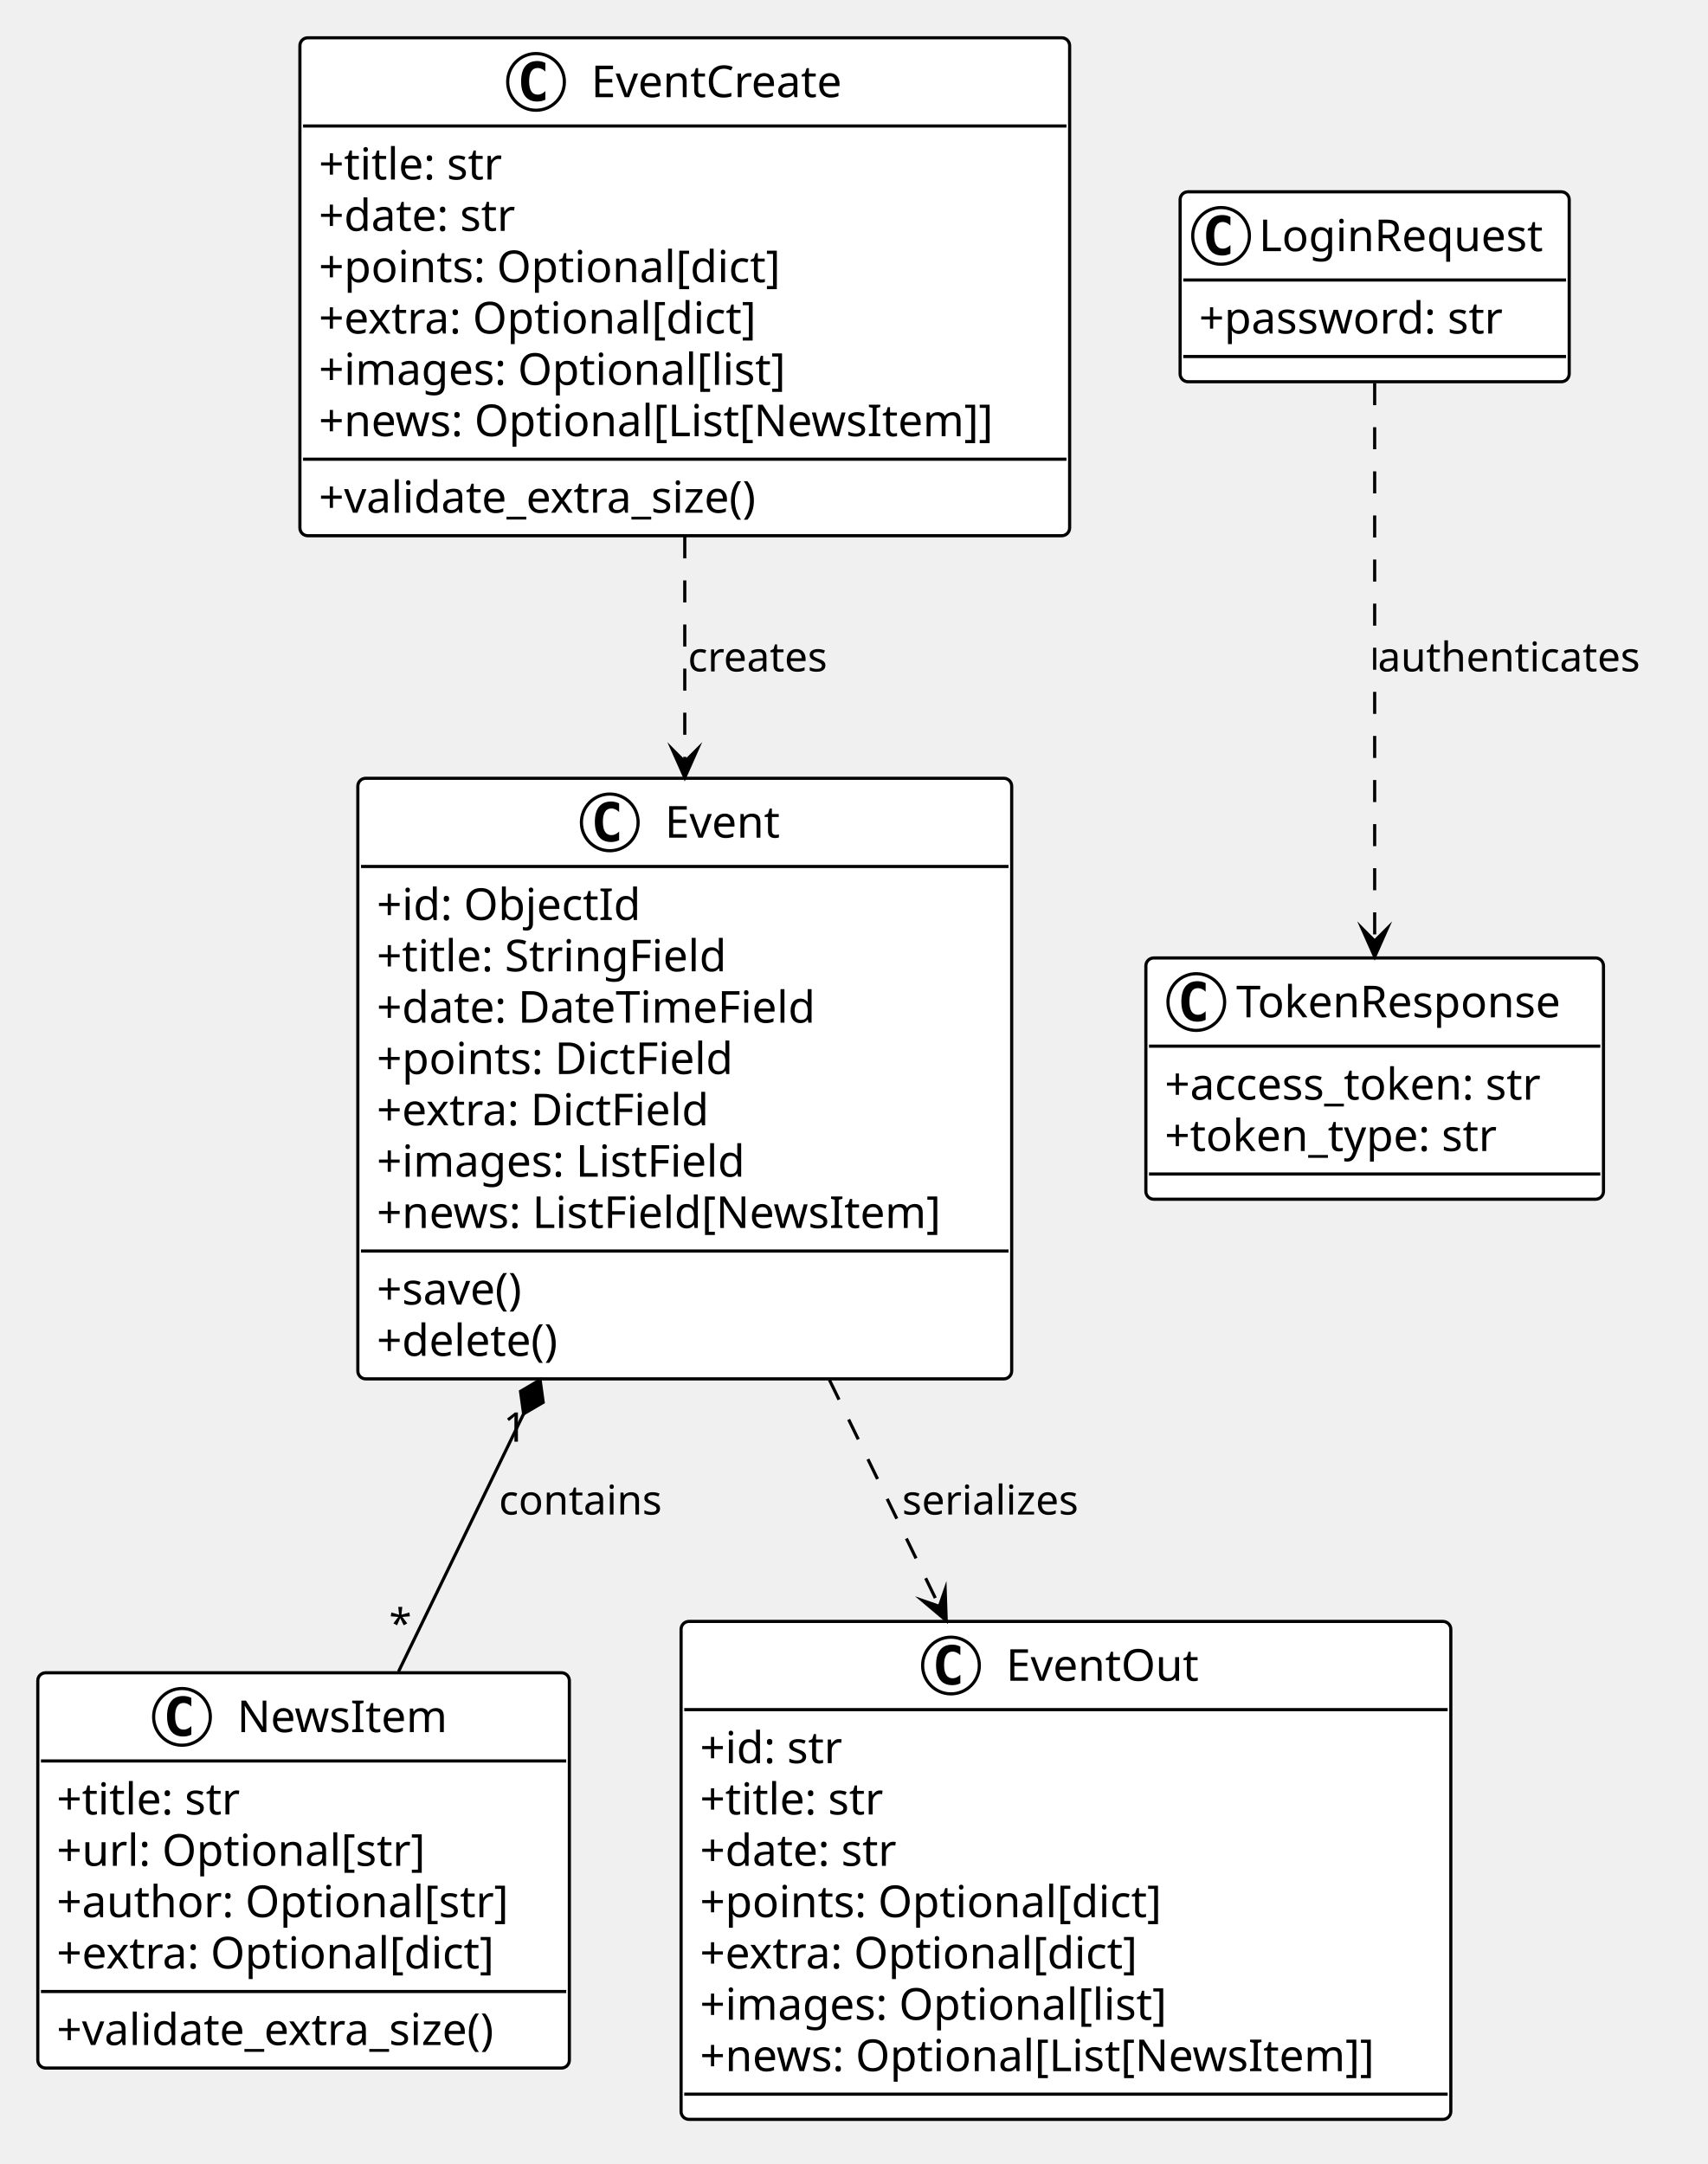
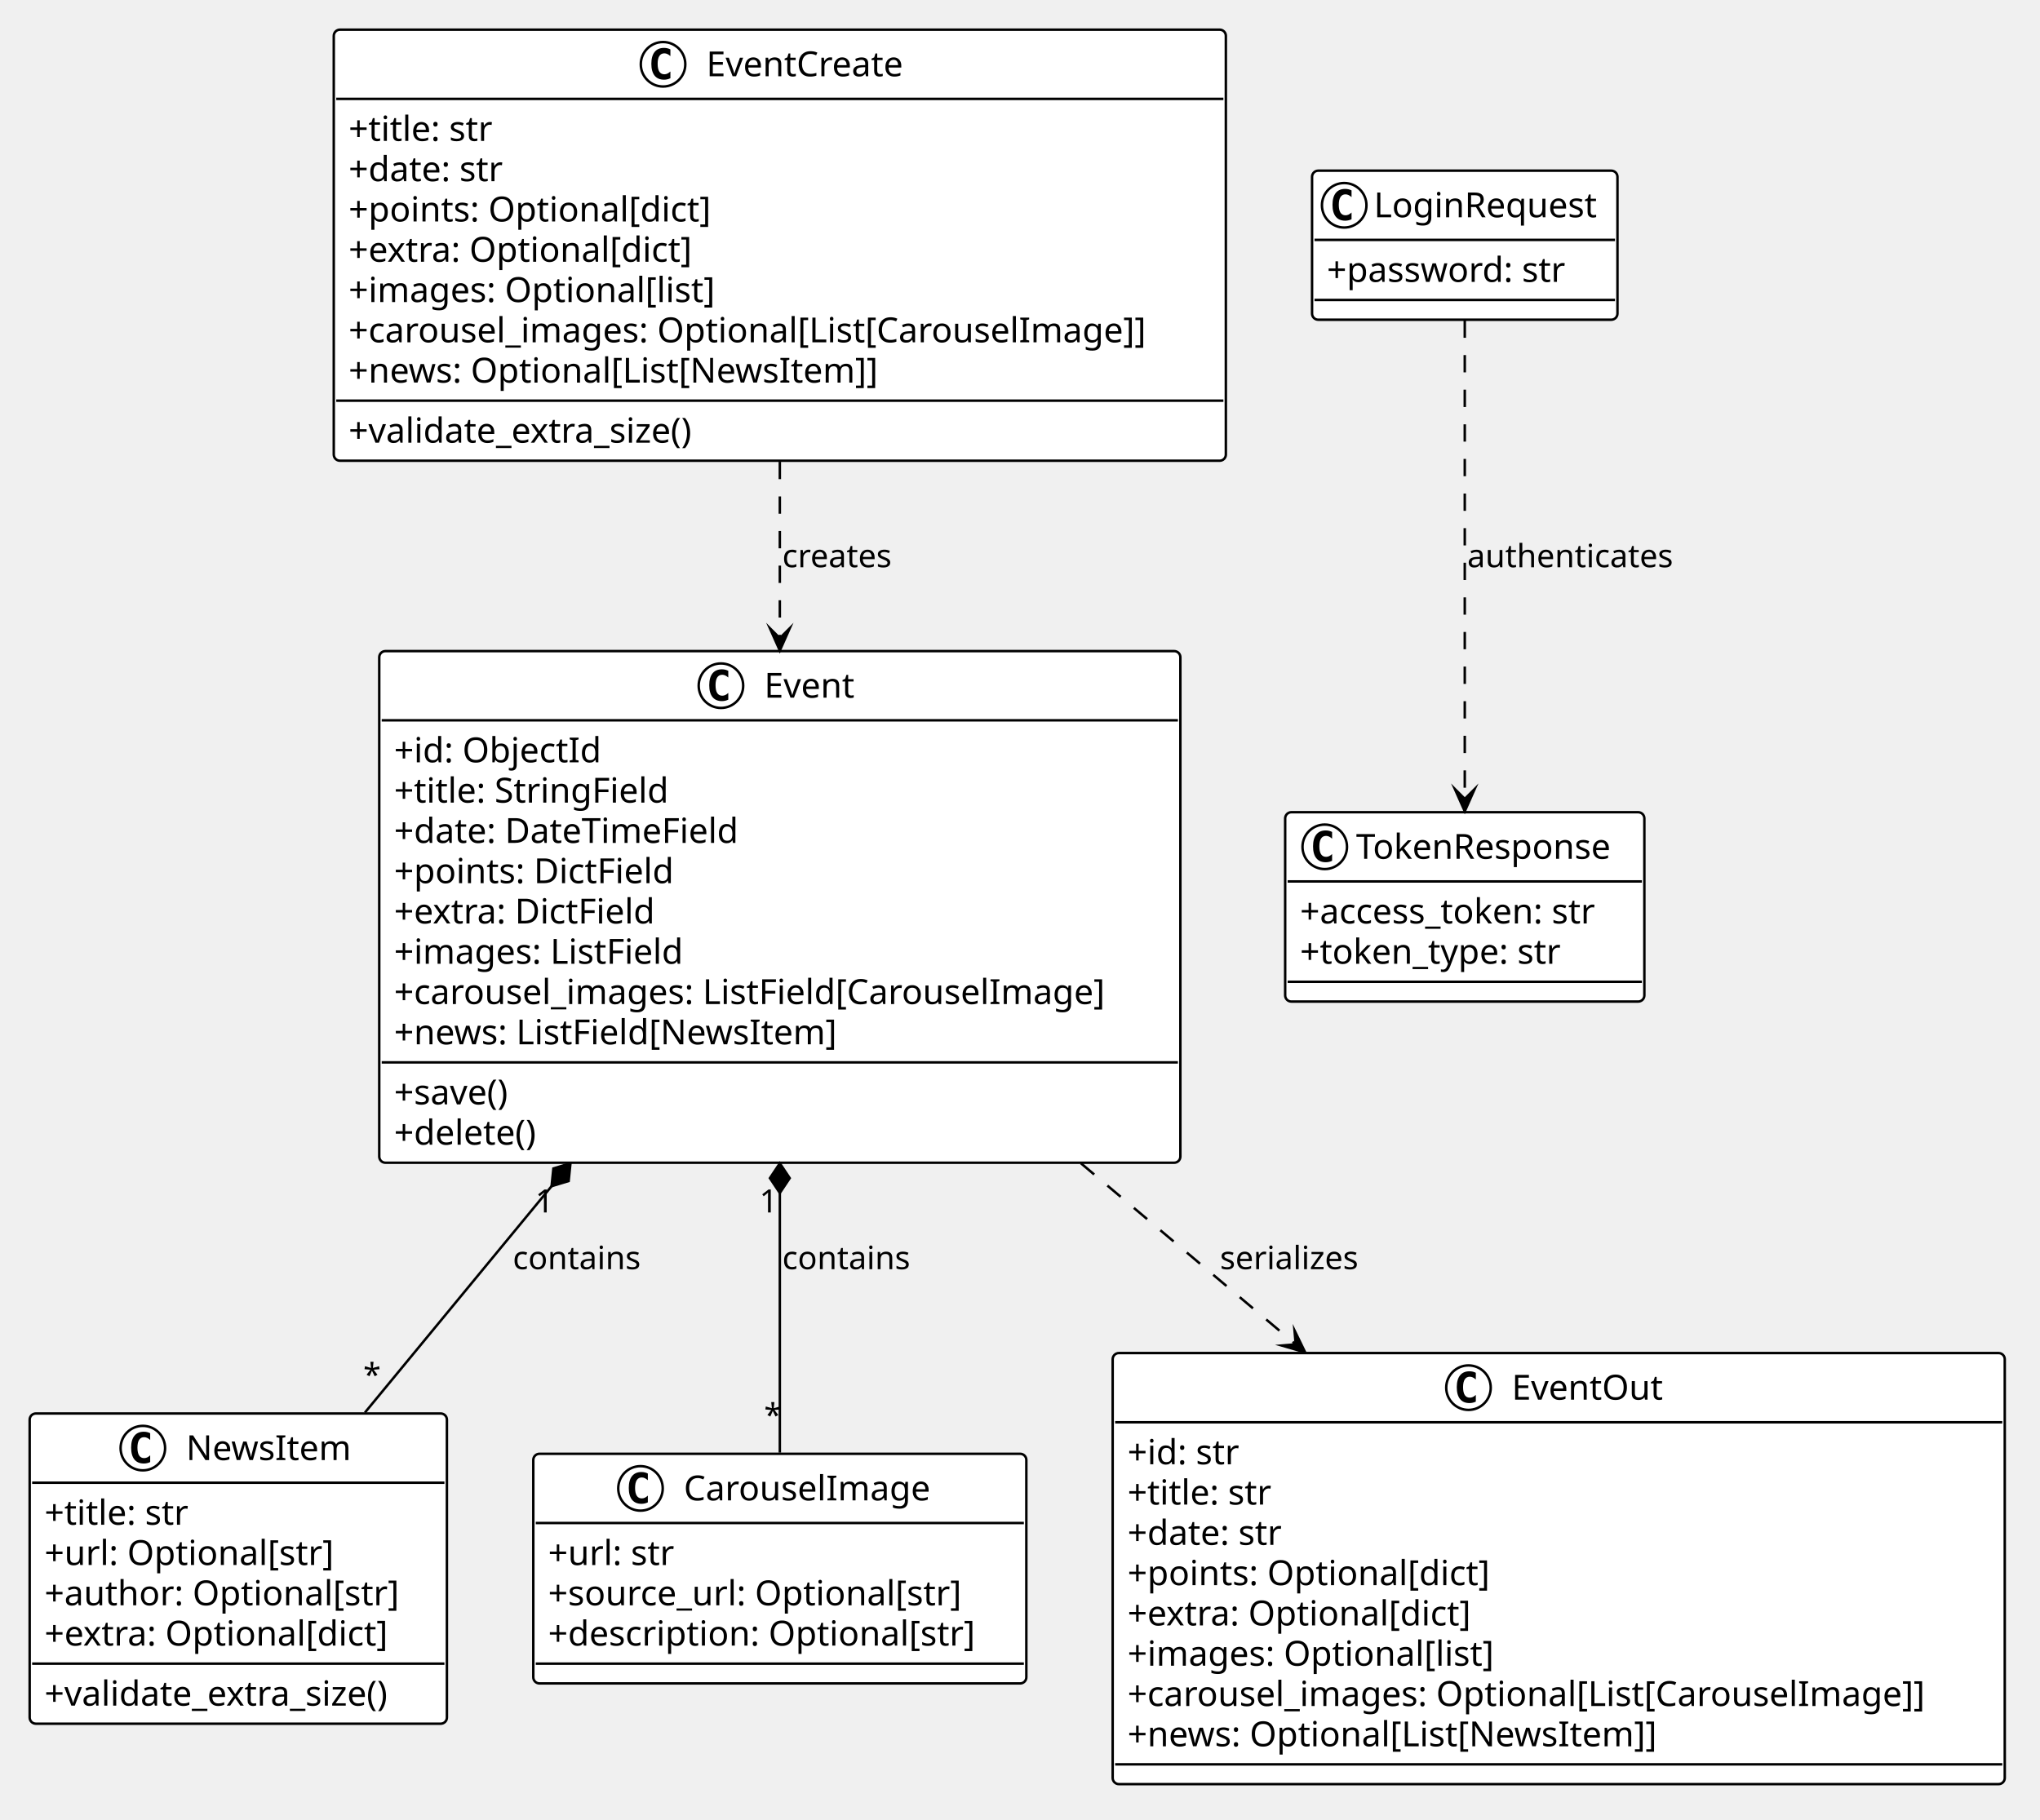
- <svg xmlns="http://www.w3.org/2000/svg" version="1.1" data-diagram-type="CLASS" style="width:542px;height:687px;background:#FFFFFF;" width="542px" height="687px" viewBox="0 0 542 687" zoomAndPan="magnify" preserveAspectRatio="none" contentStyleType="text/css">
+ <svg xmlns="http://www.w3.org/2000/svg" version="1.1" data-diagram-type="CLASS" style="width:825px;height:736px;background:#FFFFFF;" width="825px" height="736px" viewBox="0 0 825 736" zoomAndPan="magnify" preserveAspectRatio="none" contentStyleType="text/css">
  <defs />
  <g font-family="sans-serif" lengthAdjust="spacing">
    <g class="entity" data-qualified-name="NewsItem" id="ent0001" data-source-line="4">
-       <rect x="12" y="531.05" width="168.734" height="125.484" fill="#FFF" style="stroke:#000;stroke-width:1;" rx="2.5" ry="2.5" />
-       <ellipse cx="57.768" cy="545.05" rx="9" ry="9" fill="#FFF" style="stroke:#000;stroke-width:1;" />
-       <path d="M60.736,550.691 Q60.158,550.988 59.518,551.128 Q58.877,551.284 58.174,551.284 Q55.674,551.284 54.346,549.644 Q53.033,547.988 53.033,544.863 Q53.033,541.738 54.346,540.081 Q55.674,538.425 58.174,538.425 Q58.877,538.425 59.518,538.581 Q60.174,538.738 60.736,539.034 L60.736,541.753 Q60.111,541.175 59.518,540.909 Q58.924,540.628 58.299,540.628 Q56.955,540.628 56.268,541.706 Q55.58,542.769 55.58,544.863 Q55.58,546.956 56.268,548.034 Q56.955,549.097 58.299,549.097 Q58.924,549.097 59.518,548.831 Q60.111,548.55 60.736,547.972 L60.736,550.691 Z " fill="#000" />
-       <text x="75.268" y="549.897" fill="#000" font-size="14" textLength="69.699" font-family="Verdana">NewsItem</text>
-       <line x1="13" y1="559.05" x2="179.734" y2="559.05" style="stroke:#000;stroke-width:1;" />
-       <text x="18" y="576.045" fill="#000" font-size="14" textLength="66.808" font-family="Verdana">+title: str</text>
-       <text x="18" y="592.342" fill="#000" font-size="14" textLength="128.071" font-family="Verdana">+url: Optional[str]</text>
-       <text x="18" y="608.639" fill="#000" font-size="14" textLength="155.688" font-family="Verdana">+author: Optional[str]</text>
-       <text x="18" y="624.936" fill="#000" font-size="14" textLength="153.699" font-family="Verdana">+extra: Optional[dict]</text>
-       <line x1="13" y1="632.238" x2="179.734" y2="632.238" style="stroke:#000;stroke-width:1;" />
-       <text x="18" y="649.233" fill="#000" font-size="14" textLength="156.734" font-family="Verdana">+validate_extra_size()</text>
+       <rect x="12" y="571.79" width="168.734" height="125.484" fill="#FFF" style="stroke:#000;stroke-width:1;" rx="2.5" ry="2.5" />
+       <ellipse cx="57.768" cy="585.79" rx="9" ry="9" fill="#FFF" style="stroke:#000;stroke-width:1;" />
+       <path d="M60.736,591.431 Q60.158,591.728 59.518,591.868 Q58.877,592.024 58.174,592.024 Q55.674,592.024 54.346,590.384 Q53.033,588.728 53.033,585.603 Q53.033,582.478 54.346,580.821 Q55.674,579.165 58.174,579.165 Q58.877,579.165 59.518,579.321 Q60.174,579.478 60.736,579.774 L60.736,582.493 Q60.111,581.915 59.518,581.649 Q58.924,581.368 58.299,581.368 Q56.955,581.368 56.268,582.446 Q55.58,583.509 55.58,585.603 Q55.58,587.696 56.268,588.774 Q56.955,589.837 58.299,589.837 Q58.924,589.837 59.518,589.571 Q60.111,589.29 60.736,588.712 L60.736,591.431 Z " fill="#000" />
+       <text x="75.268" y="590.637" fill="#000" font-size="14" textLength="69.699" font-family="Verdana">NewsItem</text>
+       <line x1="13" y1="599.79" x2="179.734" y2="599.79" style="stroke:#000;stroke-width:1;" />
+       <text x="18" y="616.785" fill="#000" font-size="14" textLength="66.808" font-family="Verdana">+title: str</text>
+       <text x="18" y="633.082" fill="#000" font-size="14" textLength="128.071" font-family="Verdana">+url: Optional[str]</text>
+       <text x="18" y="649.379" fill="#000" font-size="14" textLength="155.688" font-family="Verdana">+author: Optional[str]</text>
+       <text x="18" y="665.676" fill="#000" font-size="14" textLength="153.699" font-family="Verdana">+extra: Optional[dict]</text>
+       <line x1="13" y1="672.978" x2="179.734" y2="672.978" style="stroke:#000;stroke-width:1;" />
+       <text x="18" y="689.973" fill="#000" font-size="14" textLength="156.734" font-family="Verdana">+validate_extra_size()</text>
    </g>
-     <g class="entity" data-qualified-name="Event" id="ent0002" data-source-line="13">
-       <rect x="113.59" y="247.08" width="207.556" height="190.672" fill="#FFF" style="stroke:#000;stroke-width:1;" rx="2.5" ry="2.5" />
-       <ellipse cx="193.565" cy="261.08" rx="9" ry="9" fill="#FFF" style="stroke:#000;stroke-width:1;" />
-       <path d="M196.533,266.721 Q195.955,267.018 195.315,267.158 Q194.674,267.314 193.971,267.314 Q191.471,267.314 190.143,265.674 Q188.83,264.018 188.83,260.893 Q188.83,257.768 190.143,256.111 Q191.471,254.455 193.971,254.455 Q194.674,254.455 195.315,254.611 Q195.971,254.768 196.533,255.064 L196.533,257.783 Q195.908,257.205 195.315,256.939 Q194.721,256.658 194.096,256.658 Q192.752,256.658 192.065,257.736 Q191.377,258.799 191.377,260.893 Q191.377,262.986 192.065,264.064 Q192.752,265.127 194.096,265.127 Q194.721,265.127 195.315,264.861 Q195.908,264.58 196.533,264.002 L196.533,266.721 Z " fill="#000" />
-       <text x="211.065" y="265.927" fill="#000" font-size="14" textLength="40.106" font-family="Verdana">Event</text>
-       <line x1="114.59" y1="275.08" x2="320.146" y2="275.08" style="stroke:#000;stroke-width:1;" />
-       <text x="119.59" y="292.075" fill="#000" font-size="14" textLength="92.285" font-family="Verdana">+id: ObjectId</text>
-       <text x="119.59" y="308.372" fill="#000" font-size="14" textLength="123.382" font-family="Verdana">+title: StringField</text>
-       <text x="119.59" y="324.669" fill="#000" font-size="14" textLength="153.952" font-family="Verdana">+date: DateTimeField</text>
-       <text x="119.59" y="340.966" fill="#000" font-size="14" textLength="125.084" font-family="Verdana">+points: DictField</text>
-       <text x="119.59" y="357.263" fill="#000" font-size="14" textLength="118.809" font-family="Verdana">+extra: DictField</text>
-       <text x="119.59" y="373.559" fill="#000" font-size="14" textLength="129.603" font-family="Verdana">+images: ListField</text>
-       <text x="119.59" y="389.856" fill="#000" font-size="14" textLength="195.556" font-family="Verdana">+news: ListField[NewsItem]</text>
-       <line x1="114.59" y1="397.158" x2="320.146" y2="397.158" style="stroke:#000;stroke-width:1;" />
-       <text x="119.59" y="414.153" fill="#000" font-size="14" textLength="55.426" font-family="Verdana">+save()</text>
-       <text x="119.59" y="430.45" fill="#000" font-size="14" textLength="66.76" font-family="Verdana">+delete()</text>
+     <g class="entity" data-qualified-name="CarouselImage" id="ent0002" data-source-line="13">
+       <rect x="215.67" y="588.09" width="199.394" height="92.891" fill="#FFF" style="stroke:#000;stroke-width:1;" rx="2.5" ry="2.5" />
+       <ellipse cx="259.021" cy="602.09" rx="9" ry="9" fill="#FFF" style="stroke:#000;stroke-width:1;" />
+       <path d="M261.99,607.731 Q261.412,608.028 260.771,608.168 Q260.13,608.324 259.427,608.324 Q256.927,608.324 255.599,606.684 Q254.287,605.028 254.287,601.903 Q254.287,598.778 255.599,597.121 Q256.927,595.465 259.427,595.465 Q260.13,595.465 260.771,595.621 Q261.427,595.778 261.99,596.074 L261.99,598.793 Q261.365,598.215 260.771,597.949 Q260.177,597.668 259.552,597.668 Q258.209,597.668 257.521,598.746 Q256.834,599.809 256.834,601.903 Q256.834,603.996 257.521,605.074 Q258.209,606.137 259.552,606.137 Q260.177,606.137 260.771,605.871 Q261.365,605.59 261.99,605.012 L261.99,607.731 Z " fill="#000" />
+       <text x="276.521" y="606.937" fill="#000" font-size="14" textLength="105.191" font-family="Verdana">CarouselImage</text>
+       <line x1="216.67" y1="616.09" x2="414.064" y2="616.09" style="stroke:#000;stroke-width:1;" />
+       <text x="221.67" y="633.085" fill="#000" font-size="14" textLength="57.955" font-family="Verdana">+url: str</text>
+       <text x="221.67" y="649.382" fill="#000" font-size="14" textLength="181.87" font-family="Verdana">+source_url: Optional[str]</text>
+       <text x="221.67" y="665.679" fill="#000" font-size="14" textLength="187.394" font-family="Verdana">+description: Optional[str]</text>
+       <line x1="216.67" y1="672.981" x2="414.064" y2="672.981" style="stroke:#000;stroke-width:1;" />
    </g>
-     <g class="entity" data-qualified-name="EventCreate" id="ent0003" data-source-line="26">
-       <rect x="95.2" y="12" width="244.34" height="158.078" fill="#FFF" style="stroke:#000;stroke-width:1;" rx="2.5" ry="2.5" />
-       <ellipse cx="170.154" cy="26" rx="9" ry="9" fill="#FFF" style="stroke:#000;stroke-width:1;" />
-       <path d="M173.122,31.641 Q172.544,31.938 171.904,32.078 Q171.263,32.234 170.56,32.234 Q168.06,32.234 166.732,30.594 Q165.419,28.938 165.419,25.813 Q165.419,22.688 166.732,21.031 Q168.06,19.375 170.56,19.375 Q171.263,19.375 171.904,19.531 Q172.56,19.688 173.122,19.984 L173.122,22.703 Q172.497,22.125 171.904,21.859 Q171.31,21.578 170.685,21.578 Q169.341,21.578 168.654,22.656 Q167.966,23.719 167.966,25.813 Q167.966,27.906 168.654,28.984 Q169.341,30.047 170.685,30.047 Q171.31,30.047 171.904,29.781 Q172.497,29.5 173.122,28.922 L173.122,31.641 Z " fill="#000" />
-       <text x="187.654" y="30.847" fill="#000" font-size="14" textLength="86.933" font-family="Verdana">EventCreate</text>
-       <line x1="96.2" y1="40" x2="338.54" y2="40" style="stroke:#000;stroke-width:1;" />
-       <text x="101.2" y="56.995" fill="#000" font-size="14" textLength="66.808" font-family="Verdana">+title: str</text>
-       <text x="101.2" y="73.292" fill="#000" font-size="14" textLength="71.005" font-family="Verdana">+date: str</text>
-       <text x="101.2" y="89.589" fill="#000" font-size="14" textLength="159.975" font-family="Verdana">+points: Optional[dict]</text>
-       <text x="101.2" y="105.886" fill="#000" font-size="14" textLength="153.699" font-family="Verdana">+extra: Optional[dict]</text>
-       <text x="101.2" y="122.183" fill="#000" font-size="14" textLength="162.477" font-family="Verdana">+images: Optional[list]</text>
-       <text x="101.2" y="138.479" fill="#000" font-size="14" textLength="232.34" font-family="Verdana">+news: Optional[List[NewsItem]]</text>
-       <line x1="96.2" y1="145.781" x2="338.54" y2="145.781" style="stroke:#000;stroke-width:1;" />
-       <text x="101.2" y="162.776" fill="#000" font-size="14" textLength="156.734" font-family="Verdana">+validate_extra_size()</text>
+     <g class="entity" data-qualified-name="Event" id="ent0003" data-source-line="19">
+       <rect x="153.37" y="263.38" width="323.985" height="206.969" fill="#FFF" style="stroke:#000;stroke-width:1;" rx="2.5" ry="2.5" />
+       <ellipse cx="291.559" cy="277.38" rx="9" ry="9" fill="#FFF" style="stroke:#000;stroke-width:1;" />
+       <path d="M294.528,283.021 Q293.95,283.318 293.309,283.458 Q292.669,283.614 291.966,283.614 Q289.466,283.614 288.138,281.974 Q286.825,280.318 286.825,277.193 Q286.825,274.068 288.138,272.411 Q289.466,270.755 291.966,270.755 Q292.669,270.755 293.309,270.911 Q293.966,271.068 294.528,271.364 L294.528,274.083 Q293.903,273.505 293.309,273.239 Q292.716,272.958 292.091,272.958 Q290.747,272.958 290.059,274.036 Q289.372,275.099 289.372,277.193 Q289.372,279.286 290.059,280.364 Q290.747,281.427 292.091,281.427 Q292.716,281.427 293.309,281.161 Q293.903,280.88 294.528,280.302 L294.528,283.021 Z " fill="#000" />
+       <text x="309.059" y="282.227" fill="#000" font-size="14" textLength="40.106" font-family="Verdana">Event</text>
+       <line x1="154.37" y1="291.38" x2="476.355" y2="291.38" style="stroke:#000;stroke-width:1;" />
+       <text x="159.37" y="308.375" fill="#000" font-size="14" textLength="92.285" font-family="Verdana">+id: ObjectId</text>
+       <text x="159.37" y="324.672" fill="#000" font-size="14" textLength="123.382" font-family="Verdana">+title: StringField</text>
+       <text x="159.37" y="340.969" fill="#000" font-size="14" textLength="153.952" font-family="Verdana">+date: DateTimeField</text>
+       <text x="159.37" y="357.266" fill="#000" font-size="14" textLength="125.084" font-family="Verdana">+points: DictField</text>
+       <text x="159.37" y="373.563" fill="#000" font-size="14" textLength="118.809" font-family="Verdana">+extra: DictField</text>
+       <text x="159.37" y="389.859" fill="#000" font-size="14" textLength="129.603" font-family="Verdana">+images: ListField</text>
+       <text x="159.37" y="406.156" fill="#000" font-size="14" textLength="311.985" font-family="Verdana">+carousel_images: ListField[CarouselImage]</text>
+       <text x="159.37" y="422.453" fill="#000" font-size="14" textLength="195.556" font-family="Verdana">+news: ListField[NewsItem]</text>
+       <line x1="154.37" y1="429.755" x2="476.355" y2="429.755" style="stroke:#000;stroke-width:1;" />
+       <text x="159.37" y="446.75" fill="#000" font-size="14" textLength="55.426" font-family="Verdana">+save()</text>
+       <text x="159.37" y="463.047" fill="#000" font-size="14" textLength="66.76" font-family="Verdana">+delete()</text>
    </g>
-     <g class="entity" data-qualified-name="EventOut" id="ent0004" data-source-line="37">
-       <rect x="216.2" y="514.75" width="244.34" height="158.078" fill="#FFF" style="stroke:#000;stroke-width:1;" rx="2.5" ry="2.5" />
-       <ellipse cx="301.876" cy="528.75" rx="9" ry="9" fill="#FFF" style="stroke:#000;stroke-width:1;" />
-       <path d="M304.845,534.391 Q304.266,534.688 303.626,534.828 Q302.985,534.984 302.282,534.984 Q299.782,534.984 298.454,533.344 Q297.141,531.688 297.141,528.563 Q297.141,525.438 298.454,523.781 Q299.782,522.125 302.282,522.125 Q302.985,522.125 303.626,522.281 Q304.282,522.438 304.845,522.734 L304.845,525.453 Q304.22,524.875 303.626,524.609 Q303.032,524.328 302.407,524.328 Q301.063,524.328 300.376,525.406 Q299.688,526.469 299.688,528.563 Q299.688,530.656 300.376,531.734 Q301.063,532.797 302.407,532.797 Q303.032,532.797 303.626,532.531 Q304.22,532.25 304.845,531.672 L304.845,534.391 Z " fill="#000" />
-       <text x="319.376" y="533.597" fill="#000" font-size="14" textLength="65.488" font-family="Verdana">EventOut</text>
-       <line x1="217.2" y1="542.75" x2="459.54" y2="542.75" style="stroke:#000;stroke-width:1;" />
-       <text x="222.2" y="559.745" fill="#000" font-size="14" textLength="52.213" font-family="Verdana">+id: str</text>
-       <text x="222.2" y="576.042" fill="#000" font-size="14" textLength="66.808" font-family="Verdana">+title: str</text>
-       <text x="222.2" y="592.339" fill="#000" font-size="14" textLength="71.005" font-family="Verdana">+date: str</text>
-       <text x="222.2" y="608.636" fill="#000" font-size="14" textLength="159.975" font-family="Verdana">+points: Optional[dict]</text>
-       <text x="222.2" y="624.933" fill="#000" font-size="14" textLength="153.699" font-family="Verdana">+extra: Optional[dict]</text>
-       <text x="222.2" y="641.229" fill="#000" font-size="14" textLength="162.477" font-family="Verdana">+images: Optional[list]</text>
-       <text x="222.2" y="657.526" fill="#000" font-size="14" textLength="232.34" font-family="Verdana">+news: Optional[List[NewsItem]]</text>
-       <line x1="217.2" y1="664.828" x2="459.54" y2="664.828" style="stroke:#000;stroke-width:1;" />
+     <g class="entity" data-qualified-name="EventCreate" id="ent0004" data-source-line="33">
+       <rect x="134.98" y="12" width="360.77" height="174.375" fill="#FFF" style="stroke:#000;stroke-width:1;" rx="2.5" ry="2.5" />
+       <ellipse cx="268.148" cy="26" rx="9" ry="9" fill="#FFF" style="stroke:#000;stroke-width:1;" />
+       <path d="M271.117,31.641 Q270.539,31.938 269.898,32.078 Q269.258,32.234 268.555,32.234 Q266.055,32.234 264.727,30.594 Q263.414,28.938 263.414,25.813 Q263.414,22.688 264.727,21.031 Q266.055,19.375 268.555,19.375 Q269.258,19.375 269.898,19.531 Q270.555,19.688 271.117,19.984 L271.117,22.703 Q270.492,22.125 269.898,21.859 Q269.305,21.578 268.68,21.578 Q267.336,21.578 266.648,22.656 Q265.961,23.719 265.961,25.813 Q265.961,27.906 266.648,28.984 Q267.336,30.047 268.68,30.047 Q269.305,30.047 269.898,29.781 Q270.492,29.5 271.117,28.922 L271.117,31.641 Z " fill="#000" />
+       <text x="285.648" y="30.847" fill="#000" font-size="14" textLength="86.933" font-family="Verdana">EventCreate</text>
+       <line x1="135.98" y1="40" x2="494.75" y2="40" style="stroke:#000;stroke-width:1;" />
+       <text x="140.98" y="56.995" fill="#000" font-size="14" textLength="66.808" font-family="Verdana">+title: str</text>
+       <text x="140.98" y="73.292" fill="#000" font-size="14" textLength="71.005" font-family="Verdana">+date: str</text>
+       <text x="140.98" y="89.589" fill="#000" font-size="14" textLength="159.975" font-family="Verdana">+points: Optional[dict]</text>
+       <text x="140.98" y="105.886" fill="#000" font-size="14" textLength="153.699" font-family="Verdana">+extra: Optional[dict]</text>
+       <text x="140.98" y="122.183" fill="#000" font-size="14" textLength="162.477" font-family="Verdana">+images: Optional[list]</text>
+       <text x="140.98" y="138.479" fill="#000" font-size="14" textLength="348.77" font-family="Verdana">+carousel_images: Optional[List[CarouselImage]]</text>
+       <text x="140.98" y="154.776" fill="#000" font-size="14" textLength="232.34" font-family="Verdana">+news: Optional[List[NewsItem]]</text>
+       <line x1="135.98" y1="162.078" x2="494.75" y2="162.078" style="stroke:#000;stroke-width:1;" />
+       <text x="140.98" y="179.073" fill="#000" font-size="14" textLength="156.734" font-family="Verdana">+validate_extra_size()</text>
    </g>
-     <g class="entity" data-qualified-name="LoginRequest" id="ent0005" data-source-line="47">
-       <rect x="374.61" y="60.89" width="123.512" height="60.297" fill="#FFF" style="stroke:#000;stroke-width:1;" rx="2.5" ry="2.5" />
-       <ellipse cx="387.61" cy="74.89" rx="9" ry="9" fill="#FFF" style="stroke:#000;stroke-width:1;" />
-       <path d="M390.579,80.531 Q390.001,80.827 389.36,80.968 Q388.719,81.124 388.016,81.124 Q385.516,81.124 384.188,79.484 Q382.876,77.827 382.876,74.702 Q382.876,71.577 384.188,69.921 Q385.516,68.265 388.016,68.265 Q388.719,68.265 389.36,68.421 Q390.016,68.577 390.579,68.874 L390.579,71.593 Q389.954,71.015 389.36,70.749 Q388.766,70.468 388.141,70.468 Q386.798,70.468 386.11,71.546 Q385.423,72.609 385.423,74.702 Q385.423,76.796 386.11,77.874 Q386.798,78.937 388.141,78.937 Q388.766,78.937 389.36,78.671 Q389.954,78.39 390.579,77.812 L390.579,80.531 Z " fill="#000" />
-       <text x="399.61" y="79.737" fill="#000" font-size="14" textLength="95.512" font-family="Verdana">LoginRequest</text>
-       <line x1="375.61" y1="88.89" x2="497.122" y2="88.89" style="stroke:#000;stroke-width:1;" />
-       <text x="380.61" y="105.885" fill="#000" font-size="14" textLength="106.148" font-family="Verdana">+password: str</text>
-       <line x1="375.61" y1="113.187" x2="497.122" y2="113.187" style="stroke:#000;stroke-width:1;" />
+     <g class="entity" data-qualified-name="EventOut" id="ent0005" data-source-line="45">
+       <rect x="449.98" y="547.34" width="360.77" height="174.375" fill="#FFF" style="stroke:#000;stroke-width:1;" rx="2.5" ry="2.5" />
+       <ellipse cx="593.871" cy="561.34" rx="9" ry="9" fill="#FFF" style="stroke:#000;stroke-width:1;" />
+       <path d="M596.839,566.981 Q596.261,567.278 595.621,567.418 Q594.98,567.574 594.277,567.574 Q591.777,567.574 590.449,565.934 Q589.136,564.278 589.136,561.153 Q589.136,558.028 590.449,556.371 Q591.777,554.715 594.277,554.715 Q594.98,554.715 595.621,554.871 Q596.277,555.028 596.839,555.324 L596.839,558.043 Q596.214,557.465 595.621,557.199 Q595.027,556.918 594.402,556.918 Q593.058,556.918 592.371,557.996 Q591.683,559.059 591.683,561.153 Q591.683,563.246 592.371,564.324 Q593.058,565.387 594.402,565.387 Q595.027,565.387 595.621,565.121 Q596.214,564.84 596.839,564.262 L596.839,566.981 Z " fill="#000" />
+       <text x="611.371" y="566.187" fill="#000" font-size="14" textLength="65.488" font-family="Verdana">EventOut</text>
+       <line x1="450.98" y1="575.34" x2="809.75" y2="575.34" style="stroke:#000;stroke-width:1;" />
+       <text x="455.98" y="592.335" fill="#000" font-size="14" textLength="52.213" font-family="Verdana">+id: str</text>
+       <text x="455.98" y="608.632" fill="#000" font-size="14" textLength="66.808" font-family="Verdana">+title: str</text>
+       <text x="455.98" y="624.929" fill="#000" font-size="14" textLength="71.005" font-family="Verdana">+date: str</text>
+       <text x="455.98" y="641.226" fill="#000" font-size="14" textLength="159.975" font-family="Verdana">+points: Optional[dict]</text>
+       <text x="455.98" y="657.523" fill="#000" font-size="14" textLength="153.699" font-family="Verdana">+extra: Optional[dict]</text>
+       <text x="455.98" y="673.819" fill="#000" font-size="14" textLength="162.477" font-family="Verdana">+images: Optional[list]</text>
+       <text x="455.98" y="690.116" fill="#000" font-size="14" textLength="348.77" font-family="Verdana">+carousel_images: Optional[List[CarouselImage]]</text>
+       <text x="455.98" y="706.413" fill="#000" font-size="14" textLength="232.34" font-family="Verdana">+news: Optional[List[NewsItem]]</text>
+       <line x1="450.98" y1="713.715" x2="809.75" y2="713.715" style="stroke:#000;stroke-width:1;" />
    </g>
-     <g class="entity" data-qualified-name="TokenResponse" id="ent0006" data-source-line="51">
-       <rect x="363.74" y="304.12" width="145.26" height="76.594" fill="#FFF" style="stroke:#000;stroke-width:1;" rx="2.5" ry="2.5" />
-       <ellipse cx="379.747" cy="318.12" rx="9" ry="9" fill="#FFF" style="stroke:#000;stroke-width:1;" />
-       <path d="M382.715,323.761 Q382.137,324.058 381.497,324.198 Q380.856,324.354 380.153,324.354 Q377.653,324.354 376.325,322.714 Q375.012,321.058 375.012,317.933 Q375.012,314.808 376.325,313.151 Q377.653,311.495 380.153,311.495 Q380.856,311.495 381.497,311.651 Q382.153,311.808 382.715,312.104 L382.715,314.823 Q382.09,314.245 381.497,313.979 Q380.903,313.698 380.278,313.698 Q378.934,313.698 378.247,314.776 Q377.559,315.839 377.559,317.933 Q377.559,320.026 378.247,321.104 Q378.934,322.167 380.278,322.167 Q380.903,322.167 381.497,321.901 Q382.09,321.62 382.715,321.042 L382.715,323.761 Z " fill="#000" />
-       <text x="392.415" y="322.967" fill="#000" font-size="14" textLength="110.578" font-family="Verdana">TokenResponse</text>
-       <line x1="364.74" y1="332.12" x2="508" y2="332.12" style="stroke:#000;stroke-width:1;" />
-       <text x="369.74" y="349.115" fill="#000" font-size="14" textLength="133.26" font-family="Verdana">+access_token: str</text>
-       <text x="369.74" y="365.412" fill="#000" font-size="14" textLength="117.359" font-family="Verdana">+token_type: str</text>
-       <line x1="364.74" y1="372.714" x2="508" y2="372.714" style="stroke:#000;stroke-width:1;" />
+     <g class="entity" data-qualified-name="LoginRequest" id="ent0006" data-source-line="56">
+       <rect x="530.61" y="69.04" width="123.512" height="60.297" fill="#FFF" style="stroke:#000;stroke-width:1;" rx="2.5" ry="2.5" />
+       <ellipse cx="543.61" cy="83.04" rx="9" ry="9" fill="#FFF" style="stroke:#000;stroke-width:1;" />
+       <path d="M546.579,88.681 Q546.001,88.978 545.36,89.118 Q544.719,89.274 544.016,89.274 Q541.516,89.274 540.188,87.634 Q538.876,85.978 538.876,82.853 Q538.876,79.728 540.188,78.071 Q541.516,76.415 544.016,76.415 Q544.719,76.415 545.36,76.571 Q546.016,76.728 546.579,77.024 L546.579,79.743 Q545.954,79.165 545.36,78.899 Q544.766,78.618 544.141,78.618 Q542.798,78.618 542.11,79.696 Q541.423,80.759 541.423,82.853 Q541.423,84.946 542.11,86.024 Q542.798,87.087 544.141,87.087 Q544.766,87.087 545.36,86.821 Q545.954,86.54 546.579,85.962 L546.579,88.681 Z " fill="#000" />
+       <text x="555.61" y="87.887" fill="#000" font-size="14" textLength="95.512" font-family="Verdana">LoginRequest</text>
+       <line x1="531.61" y1="97.04" x2="653.122" y2="97.04" style="stroke:#000;stroke-width:1;" />
+       <text x="536.61" y="114.035" fill="#000" font-size="14" textLength="106.148" font-family="Verdana">+password: str</text>
+       <line x1="531.61" y1="121.337" x2="653.122" y2="121.337" style="stroke:#000;stroke-width:1;" />
    </g>
-     <g class="link" data-entity-1="ent0003" data-entity-2="ent0002" id="lnk7" data-source-line="56" data-link-type="dependency">
-       <path d="M217.37,170.26 C217.37,194.54 217.37,216.57 217.37,241.84" style="stroke:#000;stroke-width:1;stroke-dasharray:7,7;" fill="none" id="EventCreate-to-Event" codeLine="56" />
-       <polygon points="217.37,246.84,221.37,237.84,217.37,241.84,213.37,237.84,217.37,246.84" fill="#000" style="stroke:#000;stroke-width:1;stroke-linejoin:miter;stroke-miterlimit:10;" />
-       <text x="218.37" y="213.147" fill="#000" font-size="13" textLength="48.325" font-family="Verdana">creates</text>
+     <g class="entity" data-qualified-name="TokenResponse" id="ent0007" data-source-line="60">
+       <rect x="519.74" y="328.56" width="145.26" height="76.594" fill="#FFF" style="stroke:#000;stroke-width:1;" rx="2.5" ry="2.5" />
+       <ellipse cx="535.747" cy="342.56" rx="9" ry="9" fill="#FFF" style="stroke:#000;stroke-width:1;" />
+       <path d="M538.715,348.201 Q538.137,348.498 537.497,348.638 Q536.856,348.794 536.153,348.794 Q533.653,348.794 532.325,347.154 Q531.012,345.498 531.012,342.373 Q531.012,339.248 532.325,337.591 Q533.653,335.935 536.153,335.935 Q536.856,335.935 537.497,336.091 Q538.153,336.248 538.715,336.544 L538.715,339.263 Q538.09,338.685 537.497,338.419 Q536.903,338.138 536.278,338.138 Q534.934,338.138 534.247,339.216 Q533.559,340.279 533.559,342.373 Q533.559,344.466 534.247,345.544 Q534.934,346.607 536.278,346.607 Q536.903,346.607 537.497,346.341 Q538.09,346.06 538.715,345.482 L538.715,348.201 Z " fill="#000" />
+       <text x="548.415" y="347.407" fill="#000" font-size="14" textLength="110.578" font-family="Verdana">TokenResponse</text>
+       <line x1="520.74" y1="356.56" x2="664" y2="356.56" style="stroke:#000;stroke-width:1;" />
+       <text x="525.74" y="373.555" fill="#000" font-size="14" textLength="133.26" font-family="Verdana">+access_token: str</text>
+       <text x="525.74" y="389.852" fill="#000" font-size="14" textLength="117.359" font-family="Verdana">+token_type: str</text>
+       <line x1="520.74" y1="397.154" x2="664" y2="397.154" style="stroke:#000;stroke-width:1;" />
    </g>
-     <g class="link" data-entity-1="ent0002" data-entity-2="ent0004" id="lnk8" data-source-line="57" data-link-type="dependency">
-       <path d="M263.28,438.05 C275.52,463.26 286.418,485.721 298.178,509.961" style="stroke:#000;stroke-width:1;stroke-dasharray:7,7;" fill="none" id="Event-to-EventOut" codeLine="57" />
-       <polygon points="300.36,514.46,300.03,504.617,298.178,509.961,292.833,508.109,300.36,514.46" fill="#000" style="stroke:#000;stroke-width:1;stroke-linejoin:miter;stroke-miterlimit:10;" />
-       <text x="286.37" y="480.817" fill="#000" font-size="13" textLength="60.512" font-family="Verdana">serializes</text>
+     <g class="link" data-entity-1="ent0004" data-entity-2="ent0003" id="lnk8" data-source-line="65" data-link-type="dependency">
+       <path d="M315.37,186.81 C315.37,211.19 315.37,232.94 315.37,258.16" style="stroke:#000;stroke-width:1;stroke-dasharray:7,7;" fill="none" id="EventCreate-to-Event" codeLine="65" />
+       <polygon points="315.37,263.16,319.37,254.16,315.37,258.16,311.37,254.16,315.37,263.16" fill="#000" style="stroke:#000;stroke-width:1;stroke-linejoin:miter;stroke-miterlimit:10;" />
+       <text x="316.37" y="229.447" fill="#000" font-size="13" textLength="48.325" font-family="Verdana">creates</text>
    </g>
-     <g class="link" data-entity-1="ent0005" data-entity-2="ent0006" id="lnk9" data-source-line="58" data-link-type="dependency">
-       <path d="M436.37,121.63 C436.37,167.04 436.37,248.9 436.37,298.74" style="stroke:#000;stroke-width:1;stroke-dasharray:7,7;" fill="none" id="LoginRequest-to-TokenResponse" codeLine="58" />
-       <polygon points="436.37,303.74,440.37,294.74,436.37,298.74,432.37,294.74,436.37,303.74" fill="#000" style="stroke:#000;stroke-width:1;stroke-linejoin:miter;stroke-miterlimit:10;" />
-       <text x="437.37" y="213.147" fill="#000" font-size="13" textLength="89.47" font-family="Verdana">authenticates</text>
+     <g class="link" data-entity-1="ent0003" data-entity-2="ent0005" id="lnk9" data-source-line="66" data-link-type="dependency">
+       <path d="M437.15,470.58 C467.11,495.84 495.058,519.406 523.998,543.816" style="stroke:#000;stroke-width:1;stroke-dasharray:7,7;" fill="none" id="Event-to-EventOut" codeLine="66" />
+       <polygon points="527.82,547.04,523.519,538.18,523.998,543.816,518.361,544.295,527.82,547.04" fill="#000" style="stroke:#000;stroke-width:1;stroke-linejoin:miter;stroke-miterlimit:10;" />
+       <text x="493.37" y="513.407" fill="#000" font-size="13" textLength="60.512" font-family="Verdana">serializes</text>
    </g>
-     <g class="link" data-entity-1="ent0002" data-entity-2="ent0001" id="lnk10" data-source-line="59" data-link-type="composition">
-       <path d="M166.212,448.846 C151.172,479.846 140.09,502.69 126.51,530.66" style="stroke:#000;stroke-width:1;" fill="none" id="Event-backto-NewsItem" codeLine="59" />
-       <polygon points="171.45,438.05,165.232,441.702,166.212,448.846,172.43,445.194,171.45,438.05" fill="#000" style="stroke:#000;stroke-width:1;stroke-linejoin:miter;stroke-miterlimit:10;" />
-       <text x="158.37" y="480.817" fill="#000" font-size="13" textLength="55.028" font-family="Verdana">contains</text>
-       <text x="159.794" y="457.696" fill="#000" font-size="13" font-family="Verdana">1</text>
-       <text x="123.506" y="520.009" fill="#000" font-size="13" font-family="Verdana">*</text>
+     <g class="link" data-entity-1="ent0006" data-entity-2="ent0007" id="lnk10" data-source-line="67" data-link-type="dependency">
+       <path d="M592.37,129.64 C592.37,178.14 592.37,269.76 592.37,323.18" style="stroke:#000;stroke-width:1;stroke-dasharray:7,7;" fill="none" id="LoginRequest-to-TokenResponse" codeLine="67" />
+       <polygon points="592.37,328.18,596.37,319.18,592.37,323.18,588.37,319.18,592.37,328.18" fill="#000" style="stroke:#000;stroke-width:1;stroke-linejoin:miter;stroke-miterlimit:10;" />
+       <text x="593.37" y="229.447" fill="#000" font-size="13" textLength="89.47" font-family="Verdana">authenticates</text>
+     </g>
+     <g class="link" data-entity-1="ent0003" data-entity-2="ent0001" id="lnk11" data-source-line="68" data-link-type="composition">
+       <path d="M223.066,479.839 C195.016,513.859 172.31,541.4 147.58,571.41" style="stroke:#000;stroke-width:1;" fill="none" id="Event-backto-NewsItem" codeLine="68" />
+       <polygon points="230.7,470.58,223.797,472.665,223.066,479.839,229.969,477.754,230.7,470.58" fill="#000" style="stroke:#000;stroke-width:1;stroke-linejoin:miter;stroke-miterlimit:10;" />
+       <text x="207.37" y="513.407" fill="#000" font-size="13" textLength="55.028" font-family="Verdana">contains</text>
+       <text x="216.475" y="490.471" fill="#000" font-size="13" font-family="Verdana">1</text>
+       <text x="146.881" y="560.76" fill="#000" font-size="13" font-family="Verdana">*</text>
+     </g>
+     <g class="link" data-entity-1="ent0003" data-entity-2="ent0002" id="lnk12" data-source-line="69" data-link-type="composition">
+       <path d="M315.37,482.58 C315.37,523.02 315.37,555.4 315.37,587.62" style="stroke:#000;stroke-width:1;" fill="none" id="Event-backto-CarouselImage" codeLine="69" />
+       <polygon points="315.37,470.58,311.37,476.58,315.37,482.58,319.37,476.58,315.37,470.58" fill="#000" style="stroke:#000;stroke-width:1;stroke-linejoin:miter;stroke-miterlimit:10;" />
+       <text x="316.37" y="513.407" fill="#000" font-size="13" textLength="55.028" font-family="Verdana">contains</text>
+       <text x="307.099" y="490.471" fill="#000" font-size="13" font-family="Verdana">1</text>
+       <text x="308.984" y="577.044" fill="#000" font-size="13" font-family="Verdana">*</text>
    </g>
  </g>
</svg>
